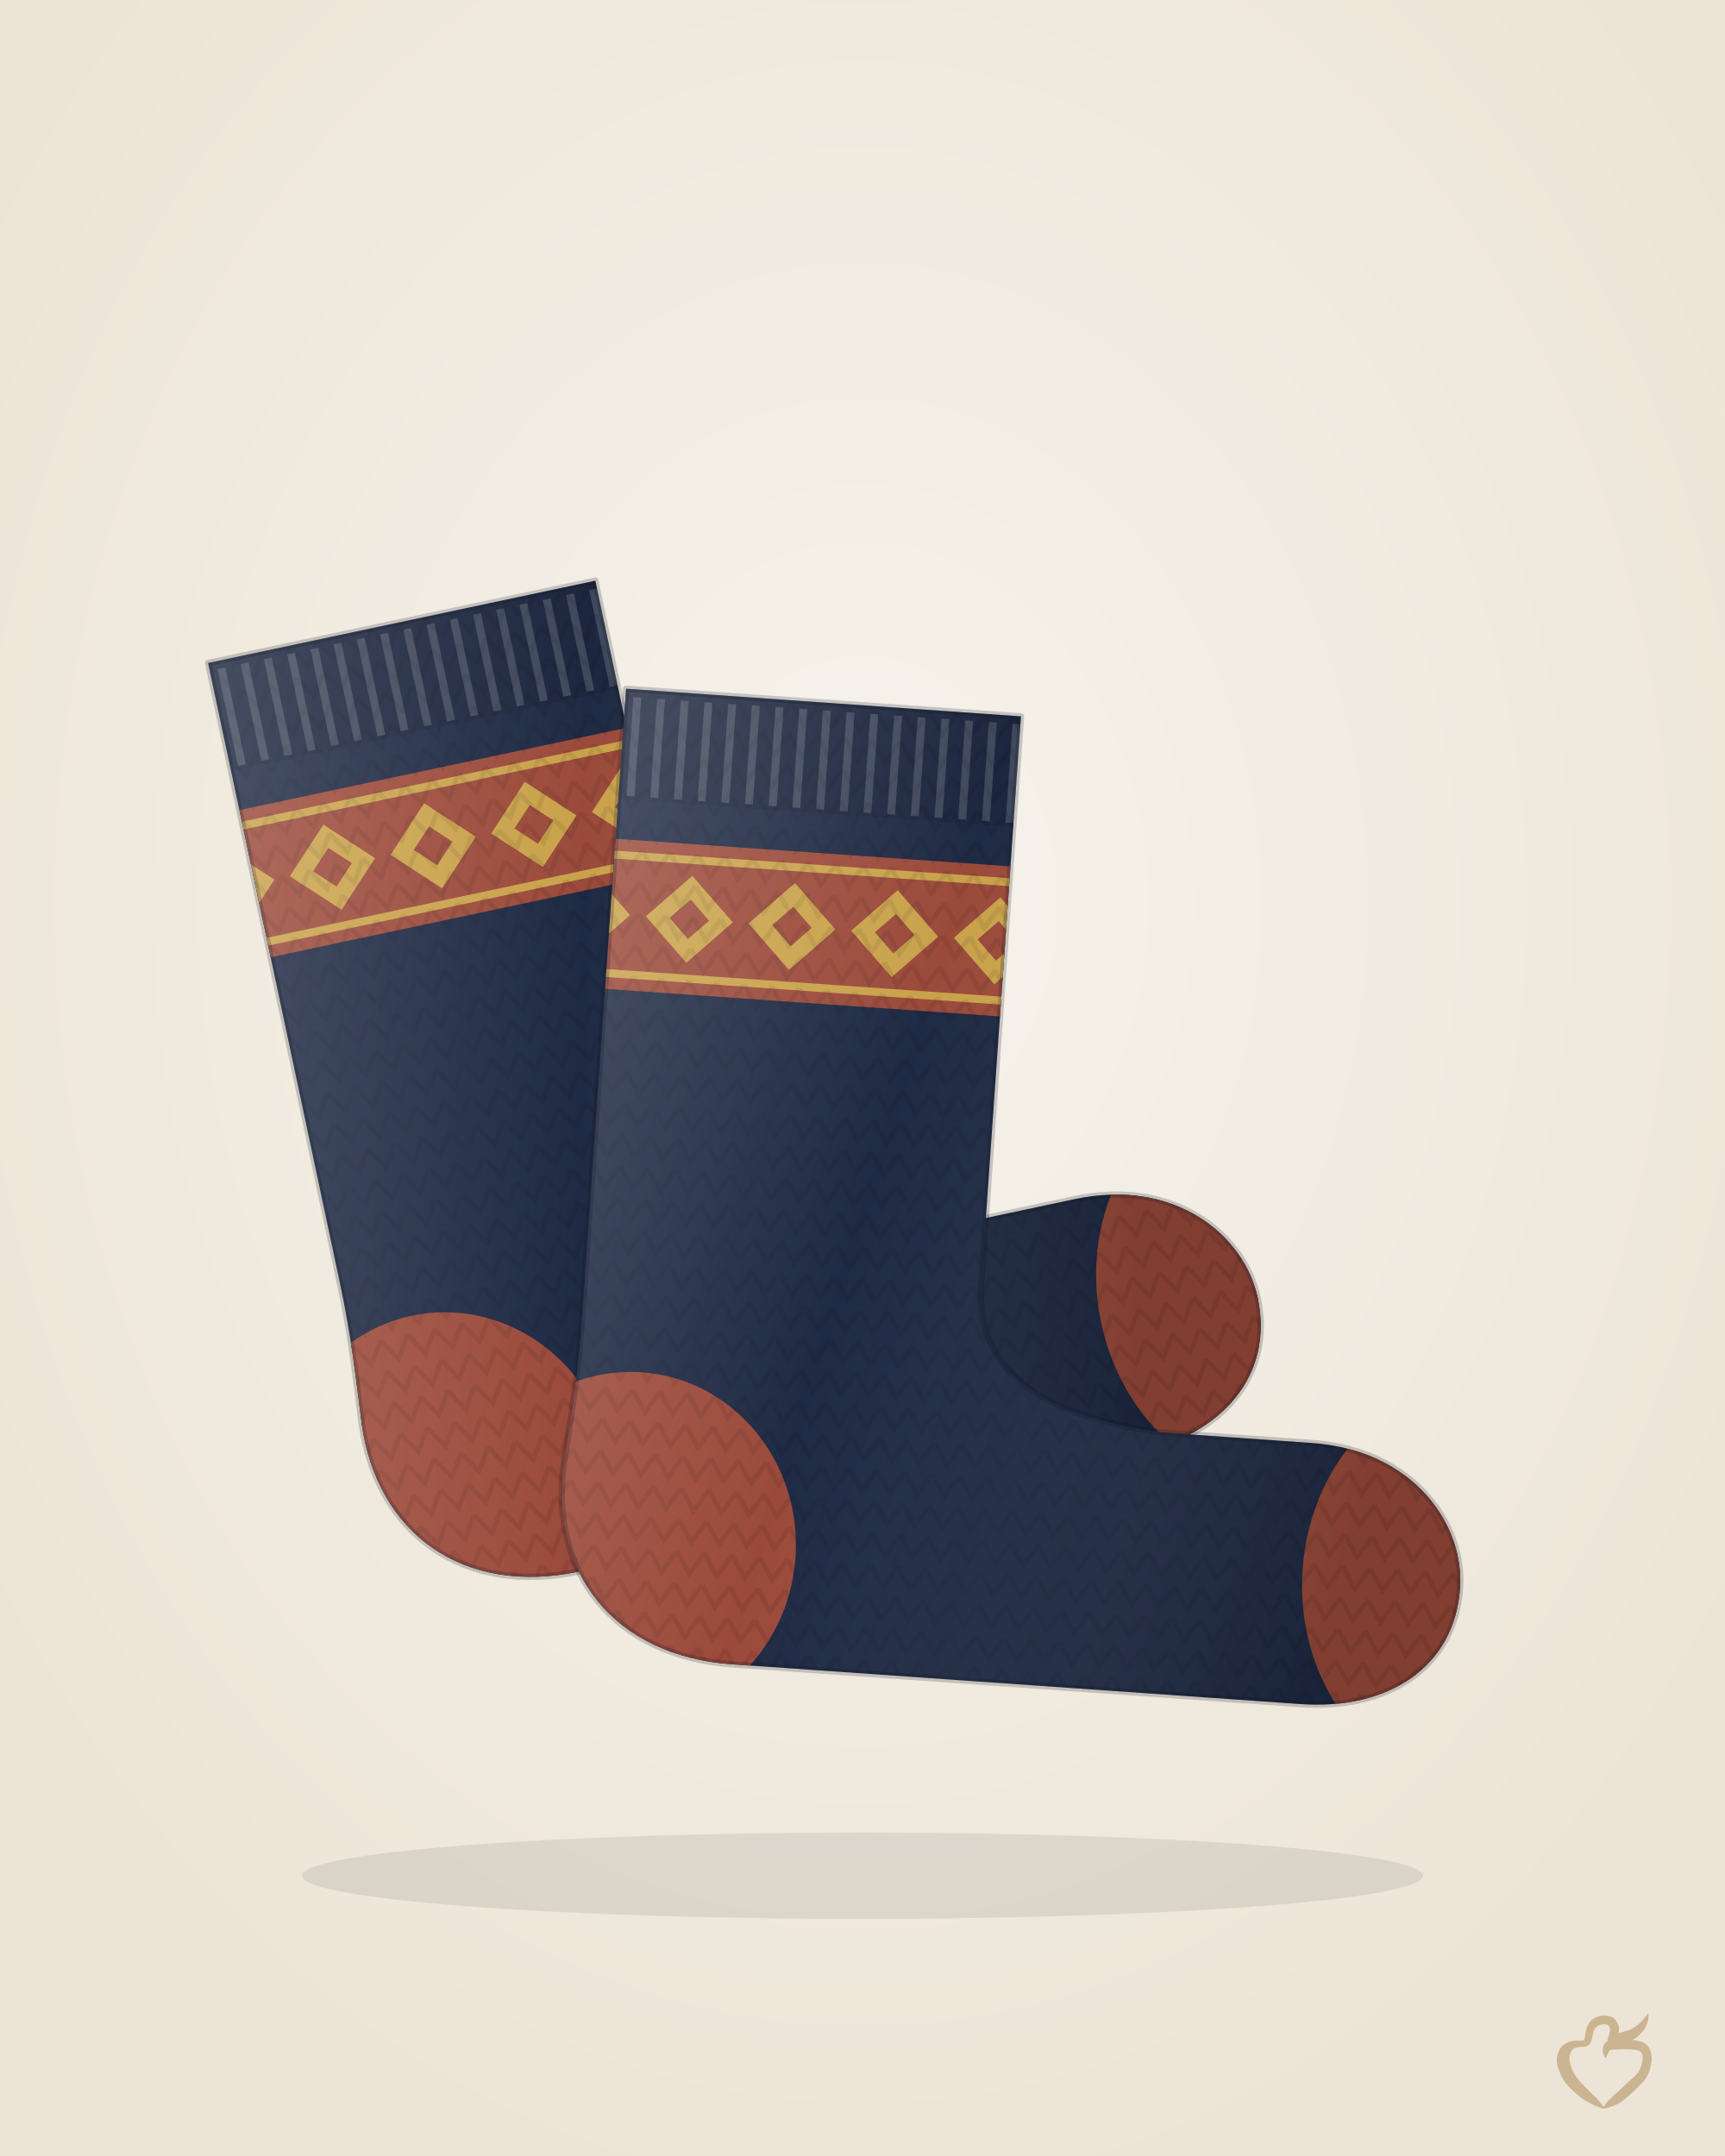
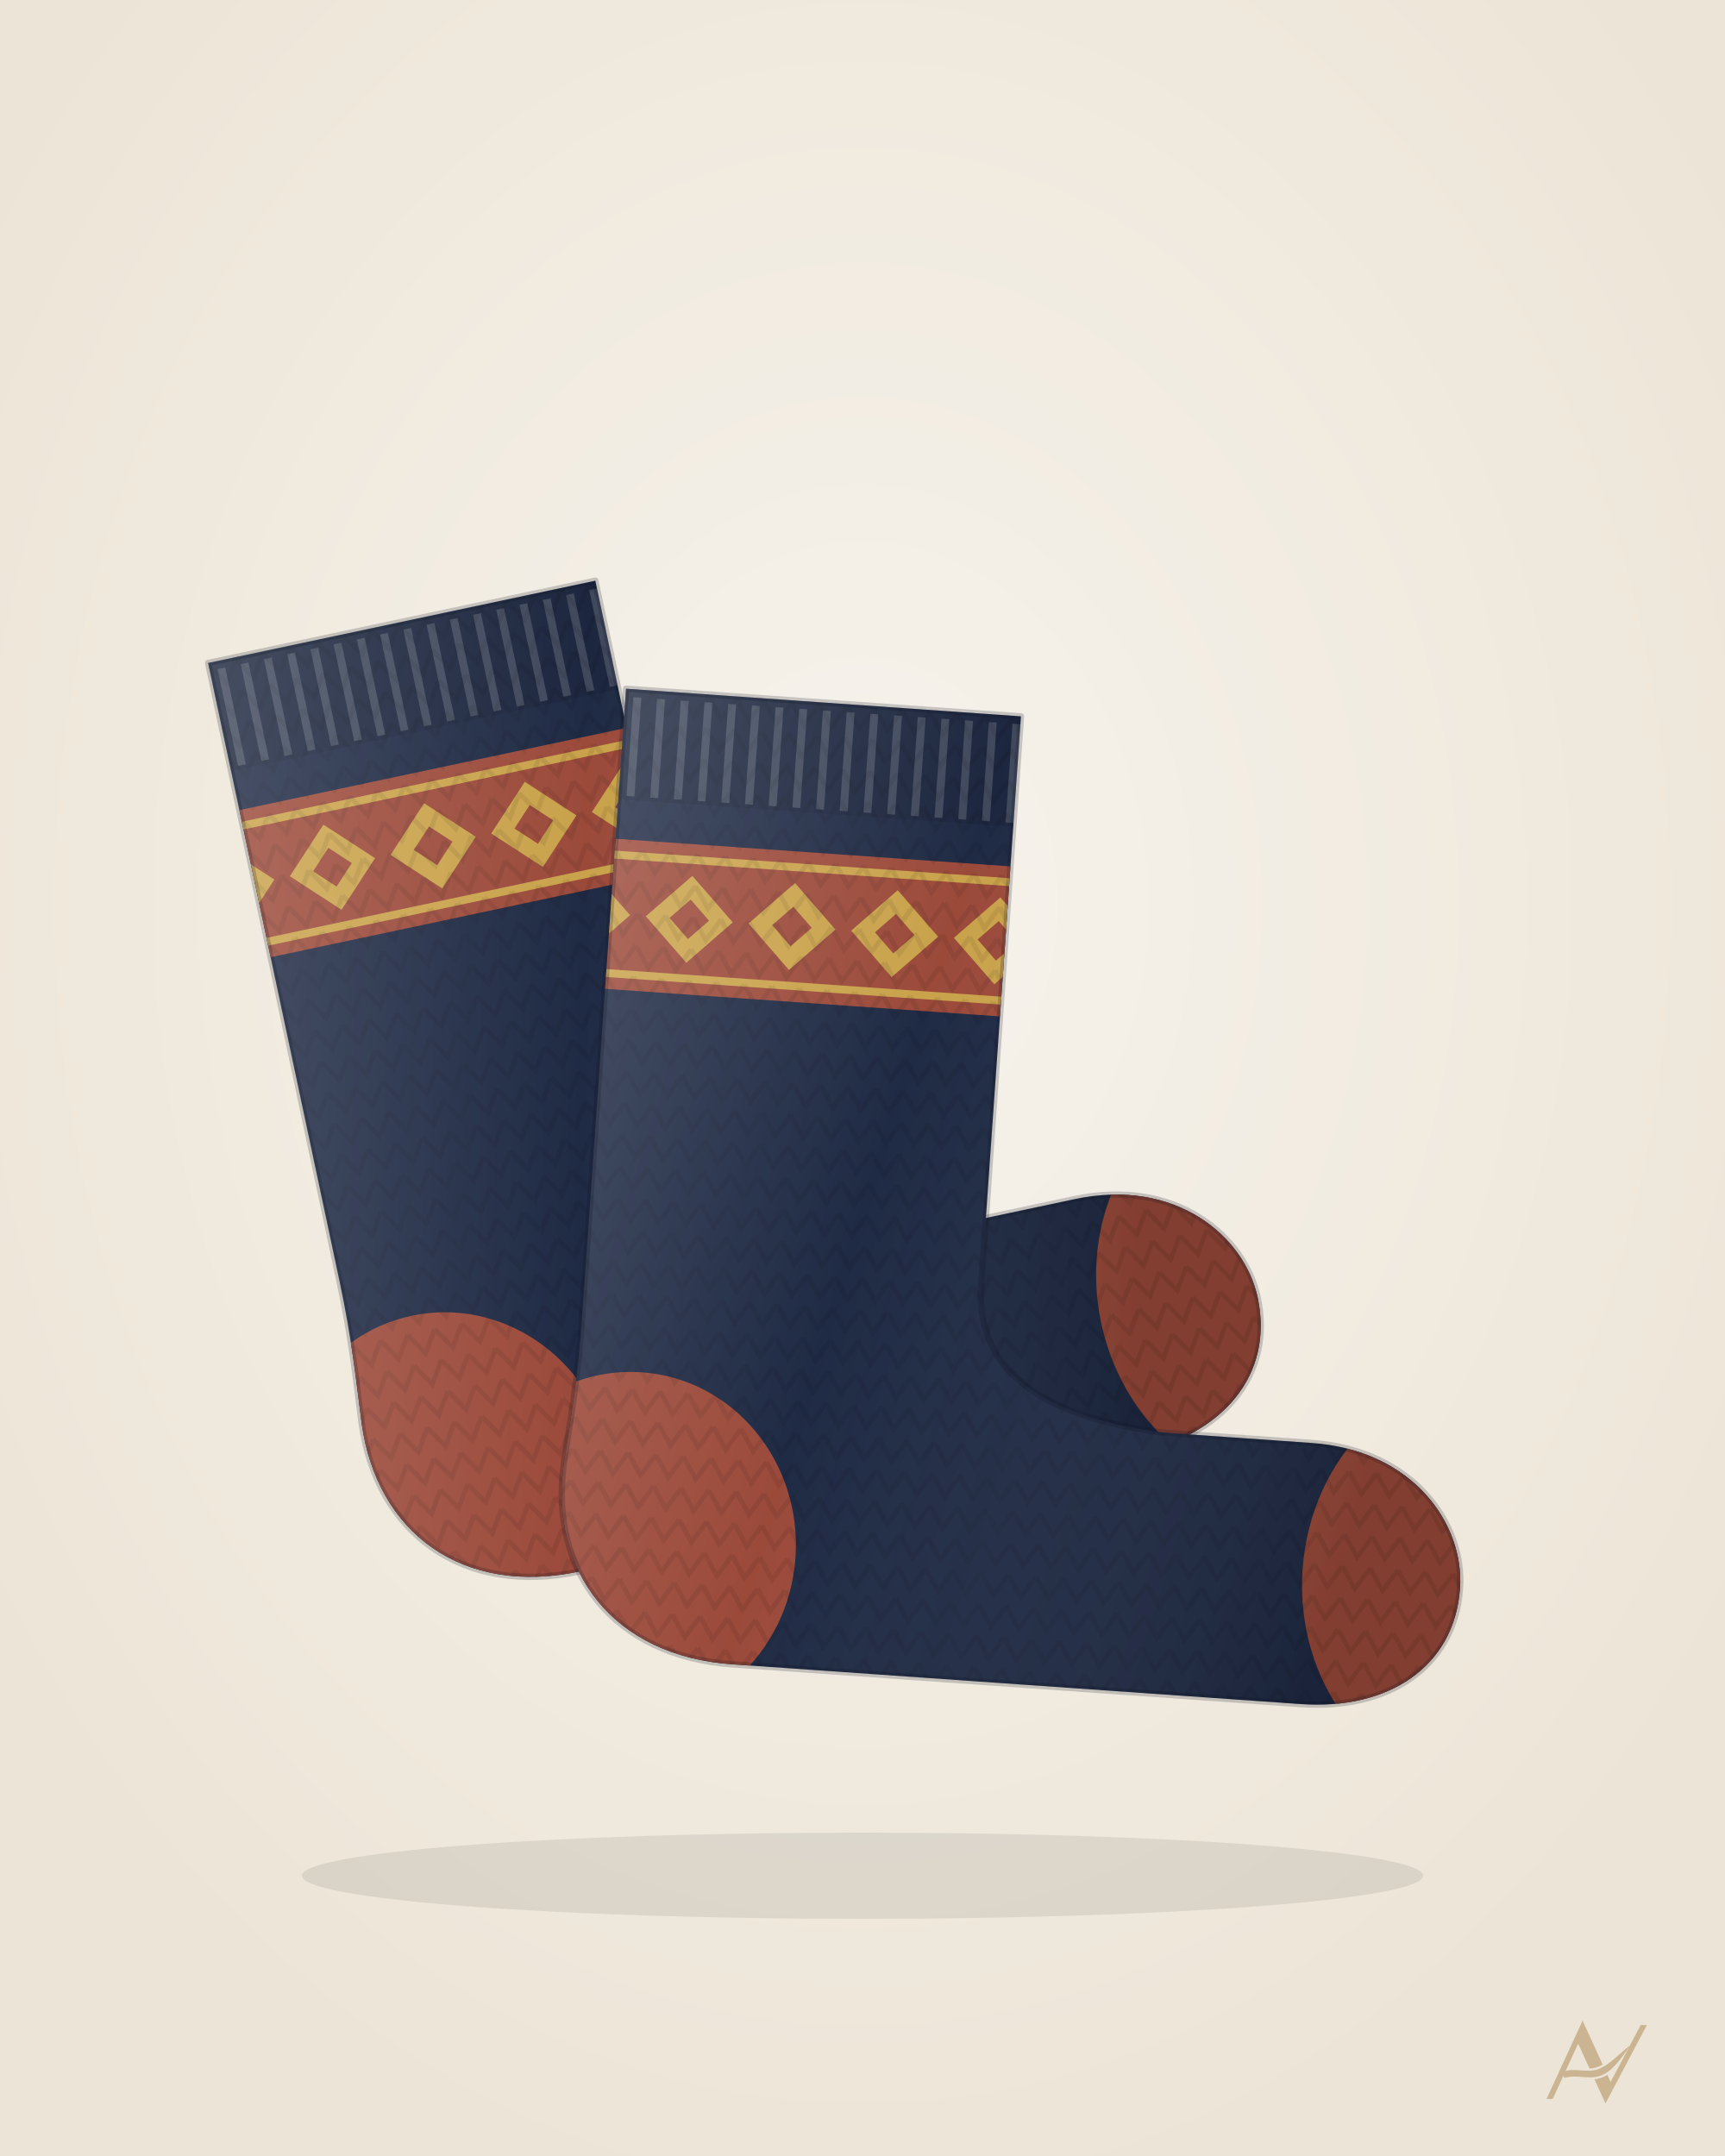
<svg xmlns="http://www.w3.org/2000/svg" viewBox="0 0 800 1000" role="img">
  <defs>
    <radialGradient id="light" cx=".5" cy=".42" r=".62">
      <stop offset="0" stop-color="#fff" stop-opacity=".55" />
      <stop offset="1" stop-color="#fff" stop-opacity="0" />
    </radialGradient>
  </defs>
  <rect width="800" height="1000" fill="#ece4d6" />
  <rect width="800" height="1000" fill="url(#light)" />
  <ellipse cx="400" cy="870" rx="260" ry="20" fill="#000" fill-opacity=".08" />
  <g transform="rotate(-12 330 470) translate(135.4 159.7) scale(1.835938 1.835938)">
    <defs>
      <clipPath id="c-oimo-crew-b">
        <path d="M0 56H100V200C100 222 118 232 148 234H186C212 234 226 252 226 268C226 288 210 300 188 300H44C14 300 -4 280 -2 252C-1 240 0 230 0 216Z" />
      </clipPath>
      <pattern id="k-oimo-crew-b" width="7" height="8" patternUnits="userSpaceOnUse">
        <path d="M0 0.5L3.5 6L7 0.5" fill="none" stroke="#000" stroke-opacity=".075" stroke-width="1.2" />
      </pattern>
      <linearGradient id="g-oimo-crew-b" x1="0" x2="1" y1="0" y2="0.25">
        <stop offset="0" stop-color="#fff" stop-opacity=".2" />
        <stop offset=".42" stop-color="#fff" stop-opacity="0" />
        <stop offset="1" stop-color="#000" stop-opacity=".16" />
      </linearGradient>
    </defs>
    <path d="M0 56H100V200C100 222 118 232 148 234H186C212 234 226 252 226 268C226 288 210 300 188 300H44C14 300 -4 280 -2 252C-1 240 0 230 0 216Z" fill="#1f2a44" />
    <g clip-path="url(#c-oimo-crew-b)">
      <rect x="-10" y="94" width="250" height="38" fill="#9b4a3a" />
      <path d="M-10 98H240M-10 128H240" stroke="#c9a24b" stroke-width="2" />
      <path d="M-6 102L5 113L-6 124L-17 113Z" fill="#c9a24b" />
      <path d="M-6 108L-1 113L-6 118L-11 113Z" fill="#9b4a3a" />
      <path d="M20 102L31 113L20 124L9 113Z" fill="#c9a24b" />
      <path d="M20 108L25 113L20 118L15 113Z" fill="#9b4a3a" />
      <path d="M46 102L57 113L46 124L35 113Z" fill="#c9a24b" />
      <path d="M46 108L51 113L46 118L41 113Z" fill="#9b4a3a" />
      <path d="M72 102L83 113L72 124L61 113Z" fill="#c9a24b" />
      <path d="M72 108L77 113L72 118L67 113Z" fill="#9b4a3a" />
      <path d="M98 102L109 113L98 124L87 113Z" fill="#c9a24b" />
      <path d="M98 108L103 113L98 118L93 113Z" fill="#9b4a3a" />
      <path d="M124 102L135 113L124 124L113 113Z" fill="#c9a24b" />
      <path d="M124 108L129 113L124 118L119 113Z" fill="#9b4a3a" />
      <path d="M150 102L161 113L150 124L139 113Z" fill="#c9a24b" />
      <path d="M150 108L155 113L150 118L145 113Z" fill="#9b4a3a" />
      <path d="M176 102L187 113L176 124L165 113Z" fill="#c9a24b" />
      <path d="M176 108L181 113L176 118L171 113Z" fill="#9b4a3a" />
      <path d="M202 102L213 113L202 124L191 113Z" fill="#c9a24b" />
      <path d="M202 108L207 113L202 118L197 113Z" fill="#9b4a3a" />
      <path d="M228 102L239 113L228 124L217 113Z" fill="#c9a24b" />
      <path d="M228 108L233 113L228 118L223 113Z" fill="#9b4a3a" />
      <rect x="-10" y="56" width="120" height="28" fill="#000" fill-opacity=".09" />
      <path d="M3 58V83" stroke="#fff" stroke-opacity=".16" stroke-width="2" />
      <path d="M9 58V83" stroke="#fff" stroke-opacity=".16" stroke-width="2" />
      <path d="M15 58V83" stroke="#fff" stroke-opacity=".16" stroke-width="2" />
      <path d="M21 58V83" stroke="#fff" stroke-opacity=".16" stroke-width="2" />
      <path d="M27 58V83" stroke="#fff" stroke-opacity=".16" stroke-width="2" />
      <path d="M33 58V83" stroke="#fff" stroke-opacity=".16" stroke-width="2" />
      <path d="M39 58V83" stroke="#fff" stroke-opacity=".16" stroke-width="2" />
      <path d="M45 58V83" stroke="#fff" stroke-opacity=".16" stroke-width="2" />
      <path d="M51 58V83" stroke="#fff" stroke-opacity=".16" stroke-width="2" />
      <path d="M57 58V83" stroke="#fff" stroke-opacity=".16" stroke-width="2" />
      <path d="M63 58V83" stroke="#fff" stroke-opacity=".16" stroke-width="2" />
      <path d="M69 58V83" stroke="#fff" stroke-opacity=".16" stroke-width="2" />
      <path d="M75 58V83" stroke="#fff" stroke-opacity=".16" stroke-width="2" />
      <path d="M81 58V83" stroke="#fff" stroke-opacity=".16" stroke-width="2" />
      <path d="M87 58V83" stroke="#fff" stroke-opacity=".16" stroke-width="2" />
      <path d="M93 58V83" stroke="#fff" stroke-opacity=".16" stroke-width="2" />
      <path d="M99 58V83" stroke="#fff" stroke-opacity=".16" stroke-width="2" />
      <ellipse cx="16" cy="272" rx="42" ry="44" fill="#9b4a3a" />
      <ellipse cx="232" cy="266" rx="46" ry="52" fill="#9b4a3a" />
      <rect x="-30" y="26" width="290" height="284" fill="url(#k-oimo-crew-b)" />
      <rect x="-6" y="56" width="236" height="248" fill="url(#g-oimo-crew-b)" />
    </g>
    <path d="M0 56H100V200C100 222 118 232 148 234H186C212 234 226 252 226 268C226 288 210 300 188 300H44C14 300 -4 280 -2 252C-1 240 0 230 0 216Z" fill="none" stroke="#0b1220" stroke-opacity=".2" stroke-width="1.6" stroke-linejoin="round" />
  </g>
  <g transform="rotate(4 470 540) translate(275.4 229.7) scale(1.835938 1.835938)">
    <defs>
      <clipPath id="c-oimo-crew-c">
        <path d="M0 56H100V200C100 222 118 232 148 234H186C212 234 226 252 226 268C226 288 210 300 188 300H44C14 300 -4 280 -2 252C-1 240 0 230 0 216Z" />
      </clipPath>
      <pattern id="k-oimo-crew-c" width="7" height="8" patternUnits="userSpaceOnUse">
        <path d="M0 0.5L3.5 6L7 0.5" fill="none" stroke="#000" stroke-opacity=".075" stroke-width="1.2" />
      </pattern>
      <linearGradient id="g-oimo-crew-c" x1="0" x2="1" y1="0" y2="0.25">
        <stop offset="0" stop-color="#fff" stop-opacity=".2" />
        <stop offset=".42" stop-color="#fff" stop-opacity="0" />
        <stop offset="1" stop-color="#000" stop-opacity=".16" />
      </linearGradient>
    </defs>
    <path d="M0 56H100V200C100 222 118 232 148 234H186C212 234 226 252 226 268C226 288 210 300 188 300H44C14 300 -4 280 -2 252C-1 240 0 230 0 216Z" fill="#1f2a44" />
    <g clip-path="url(#c-oimo-crew-c)">
      <rect x="-10" y="94" width="250" height="38" fill="#9b4a3a" />
      <path d="M-10 98H240M-10 128H240" stroke="#c9a24b" stroke-width="2" />
      <path d="M-6 102L5 113L-6 124L-17 113Z" fill="#c9a24b" />
      <path d="M-6 108L-1 113L-6 118L-11 113Z" fill="#9b4a3a" />
      <path d="M20 102L31 113L20 124L9 113Z" fill="#c9a24b" />
      <path d="M20 108L25 113L20 118L15 113Z" fill="#9b4a3a" />
      <path d="M46 102L57 113L46 124L35 113Z" fill="#c9a24b" />
      <path d="M46 108L51 113L46 118L41 113Z" fill="#9b4a3a" />
      <path d="M72 102L83 113L72 124L61 113Z" fill="#c9a24b" />
      <path d="M72 108L77 113L72 118L67 113Z" fill="#9b4a3a" />
      <path d="M98 102L109 113L98 124L87 113Z" fill="#c9a24b" />
      <path d="M98 108L103 113L98 118L93 113Z" fill="#9b4a3a" />
      <path d="M124 102L135 113L124 124L113 113Z" fill="#c9a24b" />
      <path d="M124 108L129 113L124 118L119 113Z" fill="#9b4a3a" />
      <path d="M150 102L161 113L150 124L139 113Z" fill="#c9a24b" />
      <path d="M150 108L155 113L150 118L145 113Z" fill="#9b4a3a" />
      <path d="M176 102L187 113L176 124L165 113Z" fill="#c9a24b" />
      <path d="M176 108L181 113L176 118L171 113Z" fill="#9b4a3a" />
      <path d="M202 102L213 113L202 124L191 113Z" fill="#c9a24b" />
      <path d="M202 108L207 113L202 118L197 113Z" fill="#9b4a3a" />
      <path d="M228 102L239 113L228 124L217 113Z" fill="#c9a24b" />
      <path d="M228 108L233 113L228 118L223 113Z" fill="#9b4a3a" />
      <rect x="-10" y="56" width="120" height="28" fill="#000" fill-opacity=".09" />
      <path d="M3 58V83" stroke="#fff" stroke-opacity=".16" stroke-width="2" />
      <path d="M9 58V83" stroke="#fff" stroke-opacity=".16" stroke-width="2" />
      <path d="M15 58V83" stroke="#fff" stroke-opacity=".16" stroke-width="2" />
      <path d="M21 58V83" stroke="#fff" stroke-opacity=".16" stroke-width="2" />
      <path d="M27 58V83" stroke="#fff" stroke-opacity=".16" stroke-width="2" />
      <path d="M33 58V83" stroke="#fff" stroke-opacity=".16" stroke-width="2" />
      <path d="M39 58V83" stroke="#fff" stroke-opacity=".16" stroke-width="2" />
      <path d="M45 58V83" stroke="#fff" stroke-opacity=".16" stroke-width="2" />
      <path d="M51 58V83" stroke="#fff" stroke-opacity=".16" stroke-width="2" />
      <path d="M57 58V83" stroke="#fff" stroke-opacity=".16" stroke-width="2" />
      <path d="M63 58V83" stroke="#fff" stroke-opacity=".16" stroke-width="2" />
      <path d="M69 58V83" stroke="#fff" stroke-opacity=".16" stroke-width="2" />
      <path d="M75 58V83" stroke="#fff" stroke-opacity=".16" stroke-width="2" />
      <path d="M81 58V83" stroke="#fff" stroke-opacity=".16" stroke-width="2" />
      <path d="M87 58V83" stroke="#fff" stroke-opacity=".16" stroke-width="2" />
      <path d="M93 58V83" stroke="#fff" stroke-opacity=".16" stroke-width="2" />
      <path d="M99 58V83" stroke="#fff" stroke-opacity=".16" stroke-width="2" />
      <ellipse cx="16" cy="272" rx="42" ry="44" fill="#9b4a3a" />
      <ellipse cx="232" cy="266" rx="46" ry="52" fill="#9b4a3a" />
      <rect x="-30" y="26" width="290" height="284" fill="url(#k-oimo-crew-c)" />
      <rect x="-6" y="56" width="236" height="248" fill="url(#g-oimo-crew-c)" />
    </g>
    <path d="M0 56H100V200C100 222 118 232 148 234H186C212 234 226 252 226 268C226 288 210 300 188 300H44C14 300 -4 280 -2 252C-1 240 0 230 0 216Z" fill="none" stroke="#0b1220" stroke-opacity=".2" stroke-width="1.6" stroke-linejoin="round" />
  </g>
-   <g transform="translate(722 934) scale(0.0679)" fill="#b08d57" fill-opacity=".55" fill-rule="evenodd">
-     <path d="M313.3 647.4C311.0 646.9 308.1 646.0 306.8 645.5C305.6 645.0 303.2 644.3 301.6 643.8C300.0 643.4 296.8 642.2 294.5 641.2C292.1 640.2 289.6 639.2 288.8 639.0C288.1 638.8 285.7 637.8 283.5 636.8C281.3 635.8 277.7 634.2 275.5 633.3C273.3 632.5 269.8 631.0 267.7 630.1C265.6 629.2 263.5 628.3 263.0 628.2C262.6 628.0 260.6 627.2 258.5 626.3C256.5 625.4 253.5 624.1 251.8 623.4C250.2 622.8 247.9 621.8 246.8 621.2C237.4 616.1 233.8 614.2 221.8 608.0C214.9 604.5 204.9 599.1 197.8 595.1C187.1 589.0 164.2 573.5 158.7 568.4C157.5 567.4 154.2 564.5 151.3 562.2C148.5 559.8 144.8 556.6 143.2 555.1C141.5 553.7 138.5 551.1 136.4 549.4C132.1 545.9 128.5 542.8 124.2 538.6C122.5 537.0 119.7 534.5 118.0 533.0C97.5 515.1 66.5 482.6 56.3 468.2C52.9 463.4 46.8 454.2 45.5 451.8C45.0 450.9 43.5 448.5 42.2 446.5C35.7 436.2 20.2 403.1 15.0 388.3C13.5 384.0 12.0 379.8 11.6 378.9C11.0 377.4 7.5 365.4 5.1 357.0C-5.6 318.5 1.1 274.3 23.3 237.5C37.0 214.8 62.1 198.1 94.5 190.0C97.4 189.2 100.6 188.4 101.5 188.0C103.6 187.3 109.7 185.9 114.5 185.1C118.5 184.5 128.9 184.3 148.5 184.7C157.7 184.8 158.9 184.8 163.2 184.1C165.7 183.7 170.6 183.0 174.0 182.7C187.9 181.2 187.1 182.3 191.5 158.2C192.1 154.7 193.4 148.3 194.3 144.0C195.2 139.7 196.1 134.7 196.3 132.8C198.8 109.7 202.4 97.0 211.9 78.2C216.5 69.0 223.8 58.3 230.8 50.5C233.0 48.1 242.4 40.2 246.2 37.7C278.1 16.2 310.9 8.9 348.7 14.7C380.4 19.6 400.8 35.4 415.8 67.0C425.1 86.6 426.8 101.6 422.7 126.0C422.3 128.1 421.9 130.2 421.8 130.8C421.4 133.4 422.9 133.3 432.8 130.3C435.8 129.4 445.1 126.6 453.7 124.1C485.2 115.0 493.6 111.9 513.1 102.1C522.7 97.3 542.0 85.2 548.6 79.8C551.6 77.4 554.0 75.5 557.7 72.7C563.0 68.6 568.5 63.7 572.5 59.6C578.9 53.0 581.1 50.5 591.0 38.5C592.1 37.2 593.8 35.2 594.8 34.0C598.1 30.2 607.0 19.0 609.0 16.2C618.7 2.3 622.7 -1.6 624.8 0.5C628.1 3.8 626.5 35.2 622.3 49.0C616.0 69.8 612.4 79.7 607.3 89.8C605.2 93.9 603.2 97.7 602.8 98.4C602.4 99.0 601.3 101.0 600.3 102.7C599.4 104.4 597.0 107.9 595.0 110.3C593.1 112.8 590.4 116.3 589.0 118.0C579.0 130.9 549.2 159.5 539.7 165.2C538.3 166.1 534.8 168.3 532.0 170.2C529.2 172.1 525.2 174.5 523.1 175.6C516.3 179.4 516.5 179.5 528.8 181.2C539.3 182.6 549.2 184.1 551.5 184.8C552.4 185.1 556.5 186.1 560.7 187.0C599.5 195.9 626.7 218.5 638.1 251.2C639.0 253.6 640.5 257.9 641.5 260.8C643.5 266.8 645.7 275.8 646.5 281.7C648.1 294.3 648.1 294.2 647.9 307.8C647.7 321.5 647.2 326.3 645.0 337.7C644.7 339.6 644.1 342.7 643.8 344.7C643.5 346.6 643.0 349.2 642.7 350.5C642.3 351.8 641.8 354.2 641.5 355.8C639.5 367.1 633.6 388.7 630.0 397.7C628.9 400.5 627.5 404.3 626.8 406.2C625.2 410.5 617.3 426.7 614.8 430.5C613.8 432.2 612.2 434.8 611.3 436.5C610.3 438.2 608.4 441.2 606.8 443.2C605.3 445.2 603.5 447.8 602.7 448.9C601.9 450.1 600.1 452.5 598.6 454.3C597.1 456.0 594.9 458.7 593.7 460.2C592.5 461.6 590.7 463.7 589.7 464.8C588.6 465.9 586.7 468.2 585.3 469.8C581.7 474.2 558.1 498.8 552.2 504.3C546.1 510.1 528.1 527.7 526.1 529.9C524.9 531.3 522.8 533.2 521.5 534.3C518.0 537.1 510.7 543.4 506.7 547.0C504.7 548.8 502.3 550.9 501.3 551.7C500.3 552.5 498.2 554.4 496.5 555.8C493.3 558.7 489.0 562.3 480.7 569.1C477.8 571.4 475.3 573.5 475.0 573.8C474.7 574.2 472.6 575.9 470.3 577.7C465.9 581.2 461.1 585.0 457.7 587.8C456.5 588.7 453.9 590.8 451.8 592.3C449.8 593.9 446.9 596.1 445.5 597.2C434.8 605.6 430.8 608.3 420.6 613.7C414.1 617.1 399.5 624.0 395.3 625.7C393.8 626.3 390.6 627.6 388.2 628.5C383.6 630.4 368.5 636.1 362.2 638.4C360.2 639.1 356.2 640.4 353.5 641.2C350.8 642.0 346.4 643.2 343.9 644.0C329.0 648.4 321.7 649.2 313.3 647.4ZM319.4 635.1C319.7 634.8 321.4 632.4 323.2 629.8C334.6 613.3 343.8 602.5 357.5 589.4C366.6 580.6 384.2 563.0 387.6 559.4C389.1 557.7 391.9 555.0 393.8 553.4C395.6 551.8 398.5 549.3 400.1 547.8C401.8 546.3 404.2 544.2 405.5 543.1C406.8 542.1 410.6 538.8 413.8 535.8C417.1 532.9 421.1 529.4 422.6 528.0C424.2 526.7 426.8 524.3 428.4 522.9C429.9 521.4 433.6 518.0 436.5 515.3C446.8 505.9 464.0 489.6 464.0 489.3C464.0 489.2 466.6 486.7 469.7 483.8C472.9 480.9 477.2 476.8 479.3 474.8C481.4 472.8 484.4 470.2 485.9 469.0C488.6 466.8 494.9 461.2 499.2 457.3C500.4 456.1 503.1 453.8 505.0 452.1C508.7 449.0 510.6 447.3 521.1 437.4C537.2 422.3 550.6 408.0 555.9 400.1C558.9 395.7 564.5 386.0 566.2 382.2C568.8 376.6 573.2 365.6 574.0 362.8C574.4 361.6 575.3 358.8 576.0 356.7C576.7 354.6 578.1 349.9 579.0 346.3C579.9 342.8 581.3 337.7 582.0 335.0C593.0 294.0 584.8 262.3 560.8 252.9C540.4 244.8 496.3 241.2 446.3 243.3C429.0 244.1 419.7 244.4 403.7 244.6C380.5 245.1 375.7 245.6 368.1 248.2C360.4 250.9 360.0 251.3 354.2 261.8C353.3 263.5 351.9 265.7 351.0 266.8C348.3 270.3 345.0 277.5 342.2 286.0C338.7 296.6 334.8 304.0 332.7 304.0C329.1 304.0 319.3 280.8 314.5 260.9C312.4 252.1 313.9 232.8 317.6 222.2C322.3 208.6 332.2 196.5 343.5 190.6C346.8 188.9 346.6 189.5 346.8 182.7C347.0 175.9 348.2 170.7 350.6 165.9C351.0 165.0 351.6 162.9 351.9 161.2C352.5 157.1 353.4 153.9 355.5 147.5C360.1 133.6 364.4 110.5 363.9 102.7C363.5 96.8 357.3 84.5 352.3 79.7C343.7 71.3 319.0 69.1 299.5 74.9C279.5 80.8 264.7 92.3 256.8 108.1C256.1 109.4 255.2 111.0 254.8 111.7C251.9 116.3 249.4 124.6 248.0 133.8C247.2 139.8 243.6 156.4 242.6 159.7C241.3 163.2 240.1 167.5 239.5 170.2C230.1 211.7 215.3 225.2 178.0 226.3C168.2 226.7 166.5 226.8 159.9 227.8C156.0 228.5 151.1 229.2 149.1 229.3C147.1 229.5 144.5 229.8 143.2 230.0C141.9 230.2 139.7 230.4 138.3 230.5C134.8 230.8 126.8 232.2 124.1 233.0C115.3 235.7 98.9 253.0 95.8 263.0C95.3 264.6 94.3 267.3 93.5 269.2C86.7 285.2 84.4 303.9 87.3 318.0C87.9 320.9 88.6 325.0 88.9 327.2C89.1 329.4 89.8 333.0 90.3 335.3C90.9 337.6 91.4 340.3 91.7 341.4C91.9 342.4 92.5 344.8 93.0 346.7C93.6 348.6 94.6 352.3 95.4 355.0C96.1 357.7 97.3 361.4 98.1 363.3C98.8 365.3 100.1 368.7 100.9 370.9C101.7 373.2 103.6 377.9 105.1 381.4C106.7 385.0 108.3 388.7 108.7 389.7C110.6 394.6 117.2 407.1 121.5 413.8C123.3 416.8 126.0 421.2 127.5 423.6C132.4 431.8 146.8 450.2 158.2 462.8C159.8 464.6 162.4 467.5 164.0 469.3C165.5 471.1 168.5 474.3 170.6 476.5C172.8 478.7 177.0 483.2 180.0 486.4C183.0 489.7 186.3 493.1 187.3 494.1C189.8 496.5 212.6 519.8 214.0 521.5C216.9 524.9 234.0 542.2 238.2 546.0C243.0 550.2 246.9 553.9 260.3 566.0C274.1 578.7 275.3 579.8 277.1 581.9C279.0 584.1 283.3 589.5 286.7 594.0C287.8 595.6 290.1 598.4 291.7 600.3C293.3 602.3 295.1 604.7 295.9 605.7C296.6 606.7 298.6 609.3 300.4 611.5C302.1 613.7 304.5 616.9 305.7 618.5C306.8 620.2 308.4 622.2 309.2 623.2C309.9 624.1 311.1 625.7 311.7 626.7C312.3 627.7 313.6 629.6 314.6 631.0C318.1 636.0 318.4 636.2 319.4 635.1Z" />
+   <g transform="translate(716 936) scale(0.4082)" opacity=".55">
+     <defs>
+       <clipPath id="wm-z">
+         <rect x="38" y="0" width="42" height="100" />
+       </clipPath>
+       <mask id="wm-m" maskUnits="userSpaceOnUse" x="-10" y="-10" width="140" height="120">
+         <rect x="-10" y="-10" width="140" height="120" fill="#fff" />
+         <path d="M21 61C37 56 49 63 62 58S85 41 98 31C89 45 77 62 63 66S39 64 23 68Z" fill="none" stroke="#000" stroke-width="5" stroke-linejoin="round" clip-path="url(#wm-z)" />
+       </mask>
+     </defs>
+     <g fill="#b08d57">
+       <path d="M3 92L44 3L75.86 72.65L110 8L117 8L70 97L38.96 29.14L10 92Z" mask="url(#wm-m)" />
+       <path d="M21 61C37 56 49 63 62 58S85 41 98 31C89 45 77 62 63 66S39 64 23 68Z" />
+     </g>
  </g>
</svg>
